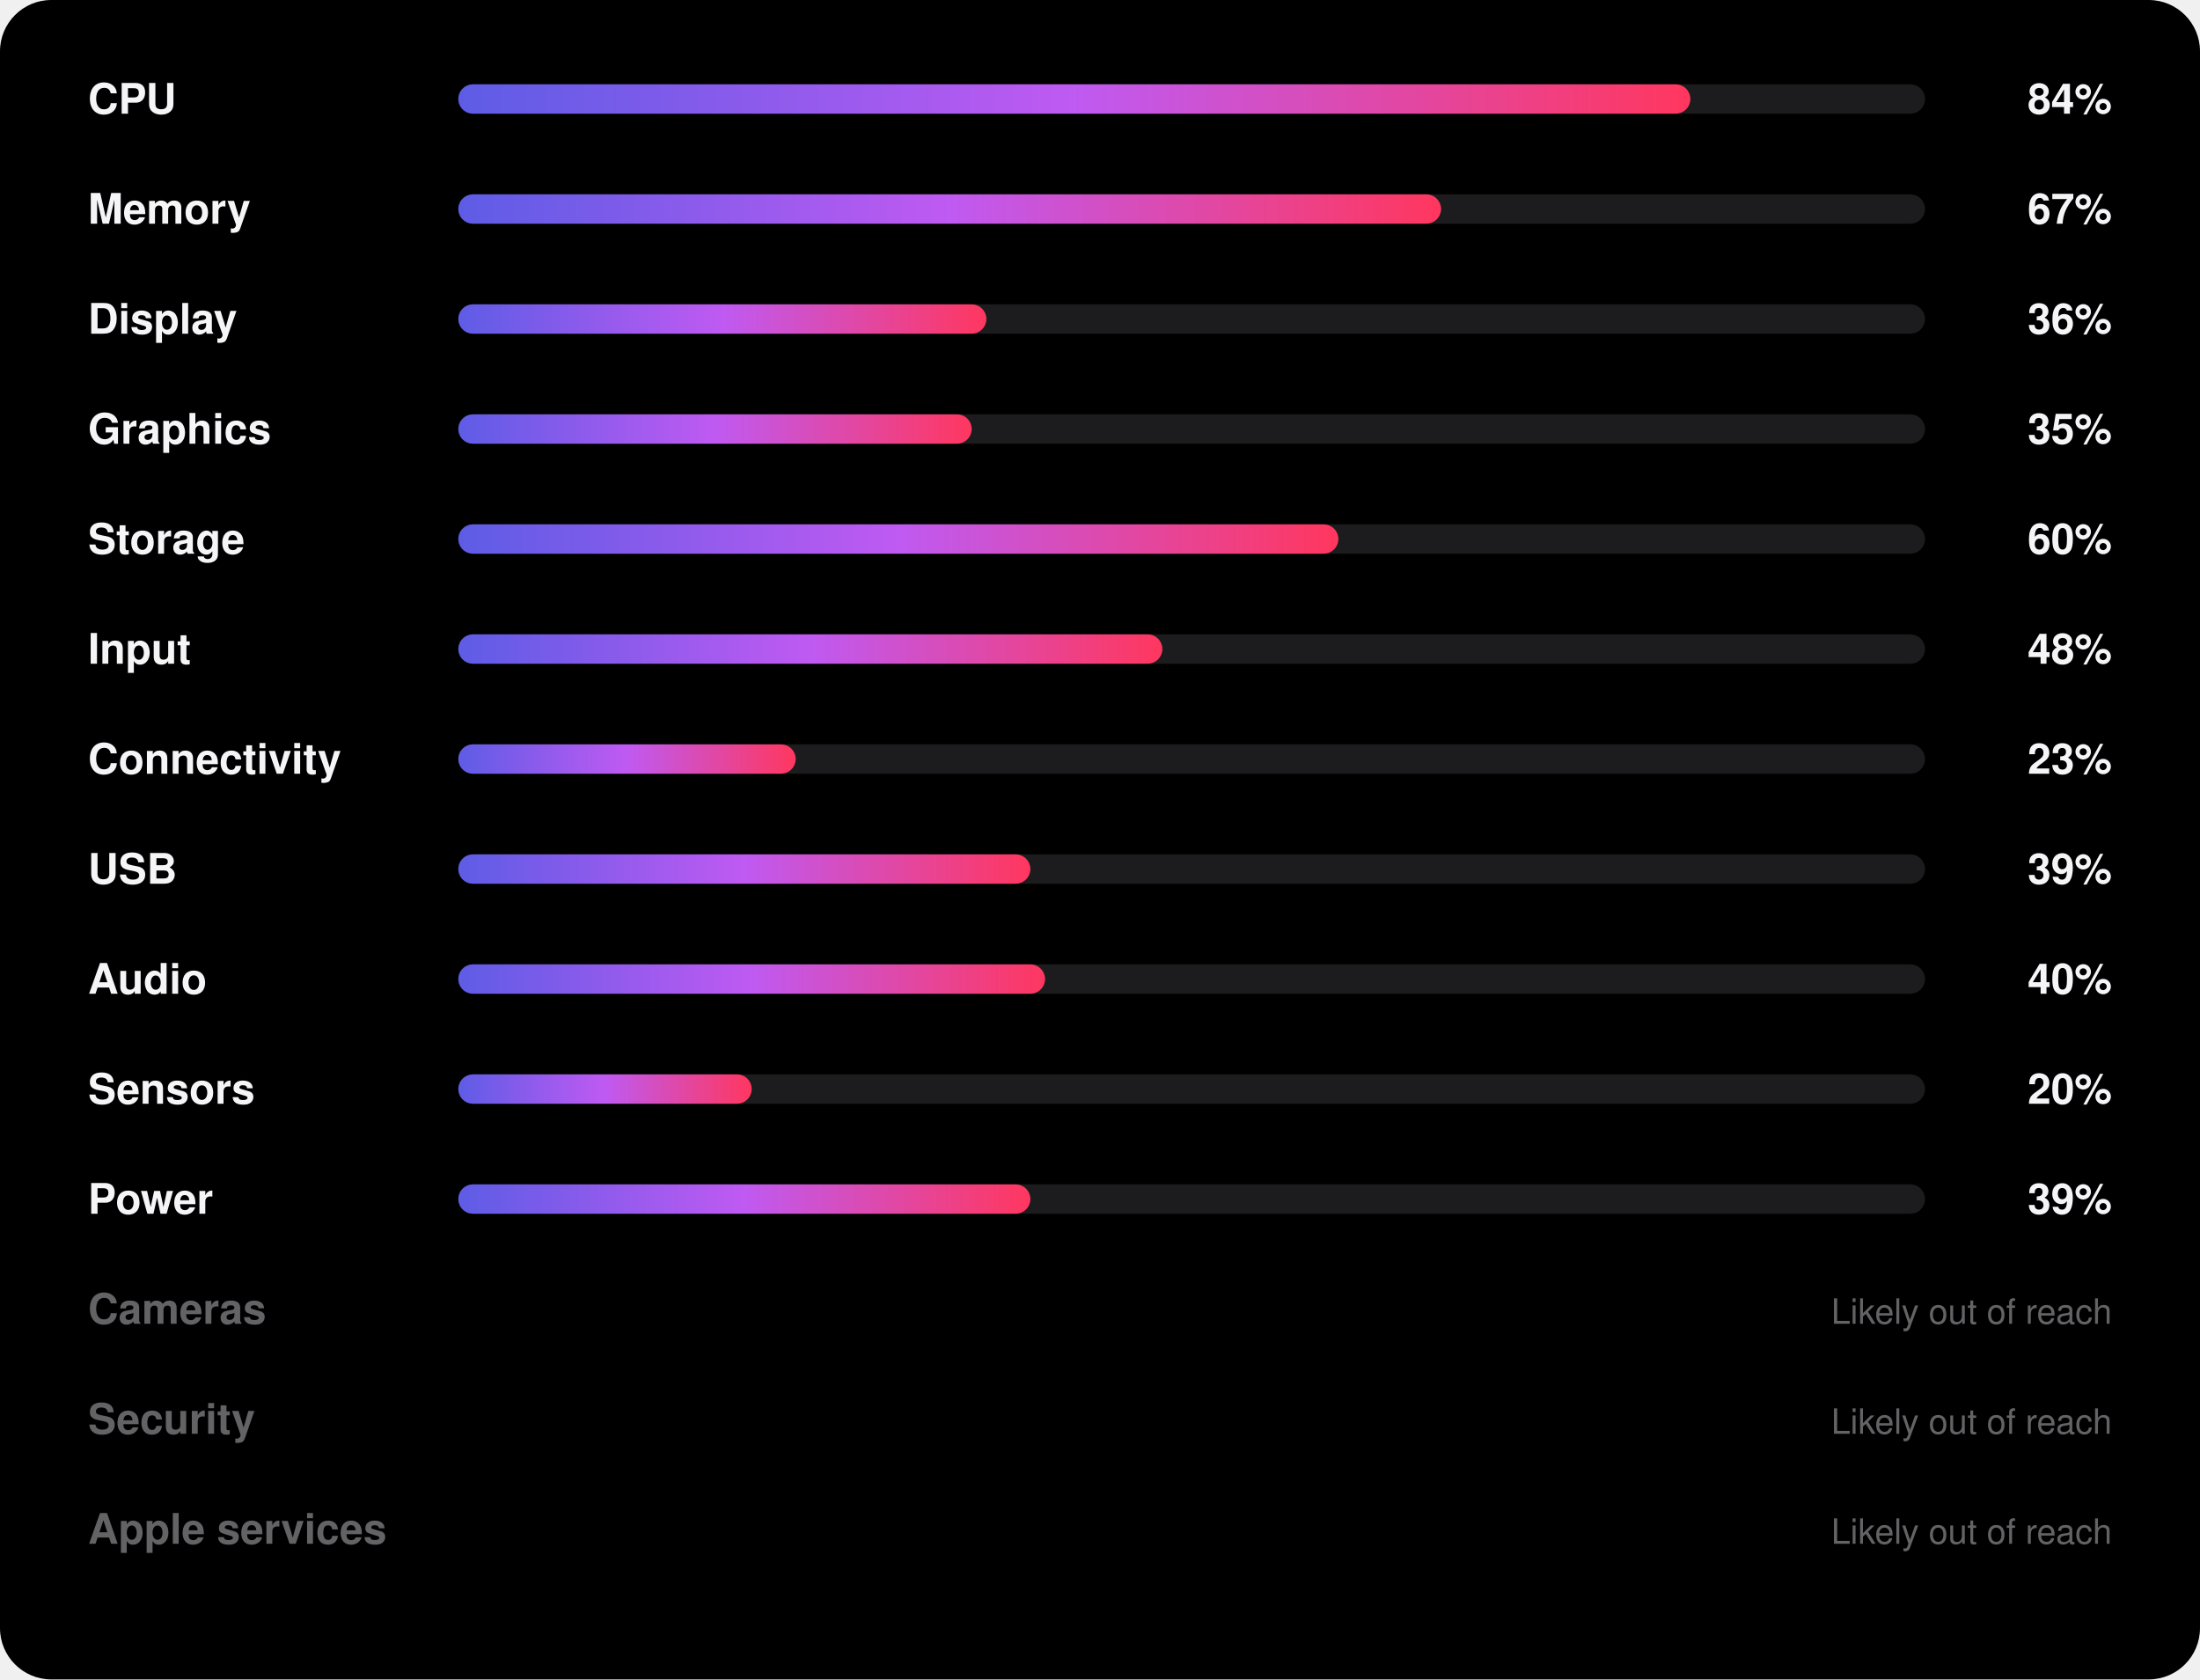
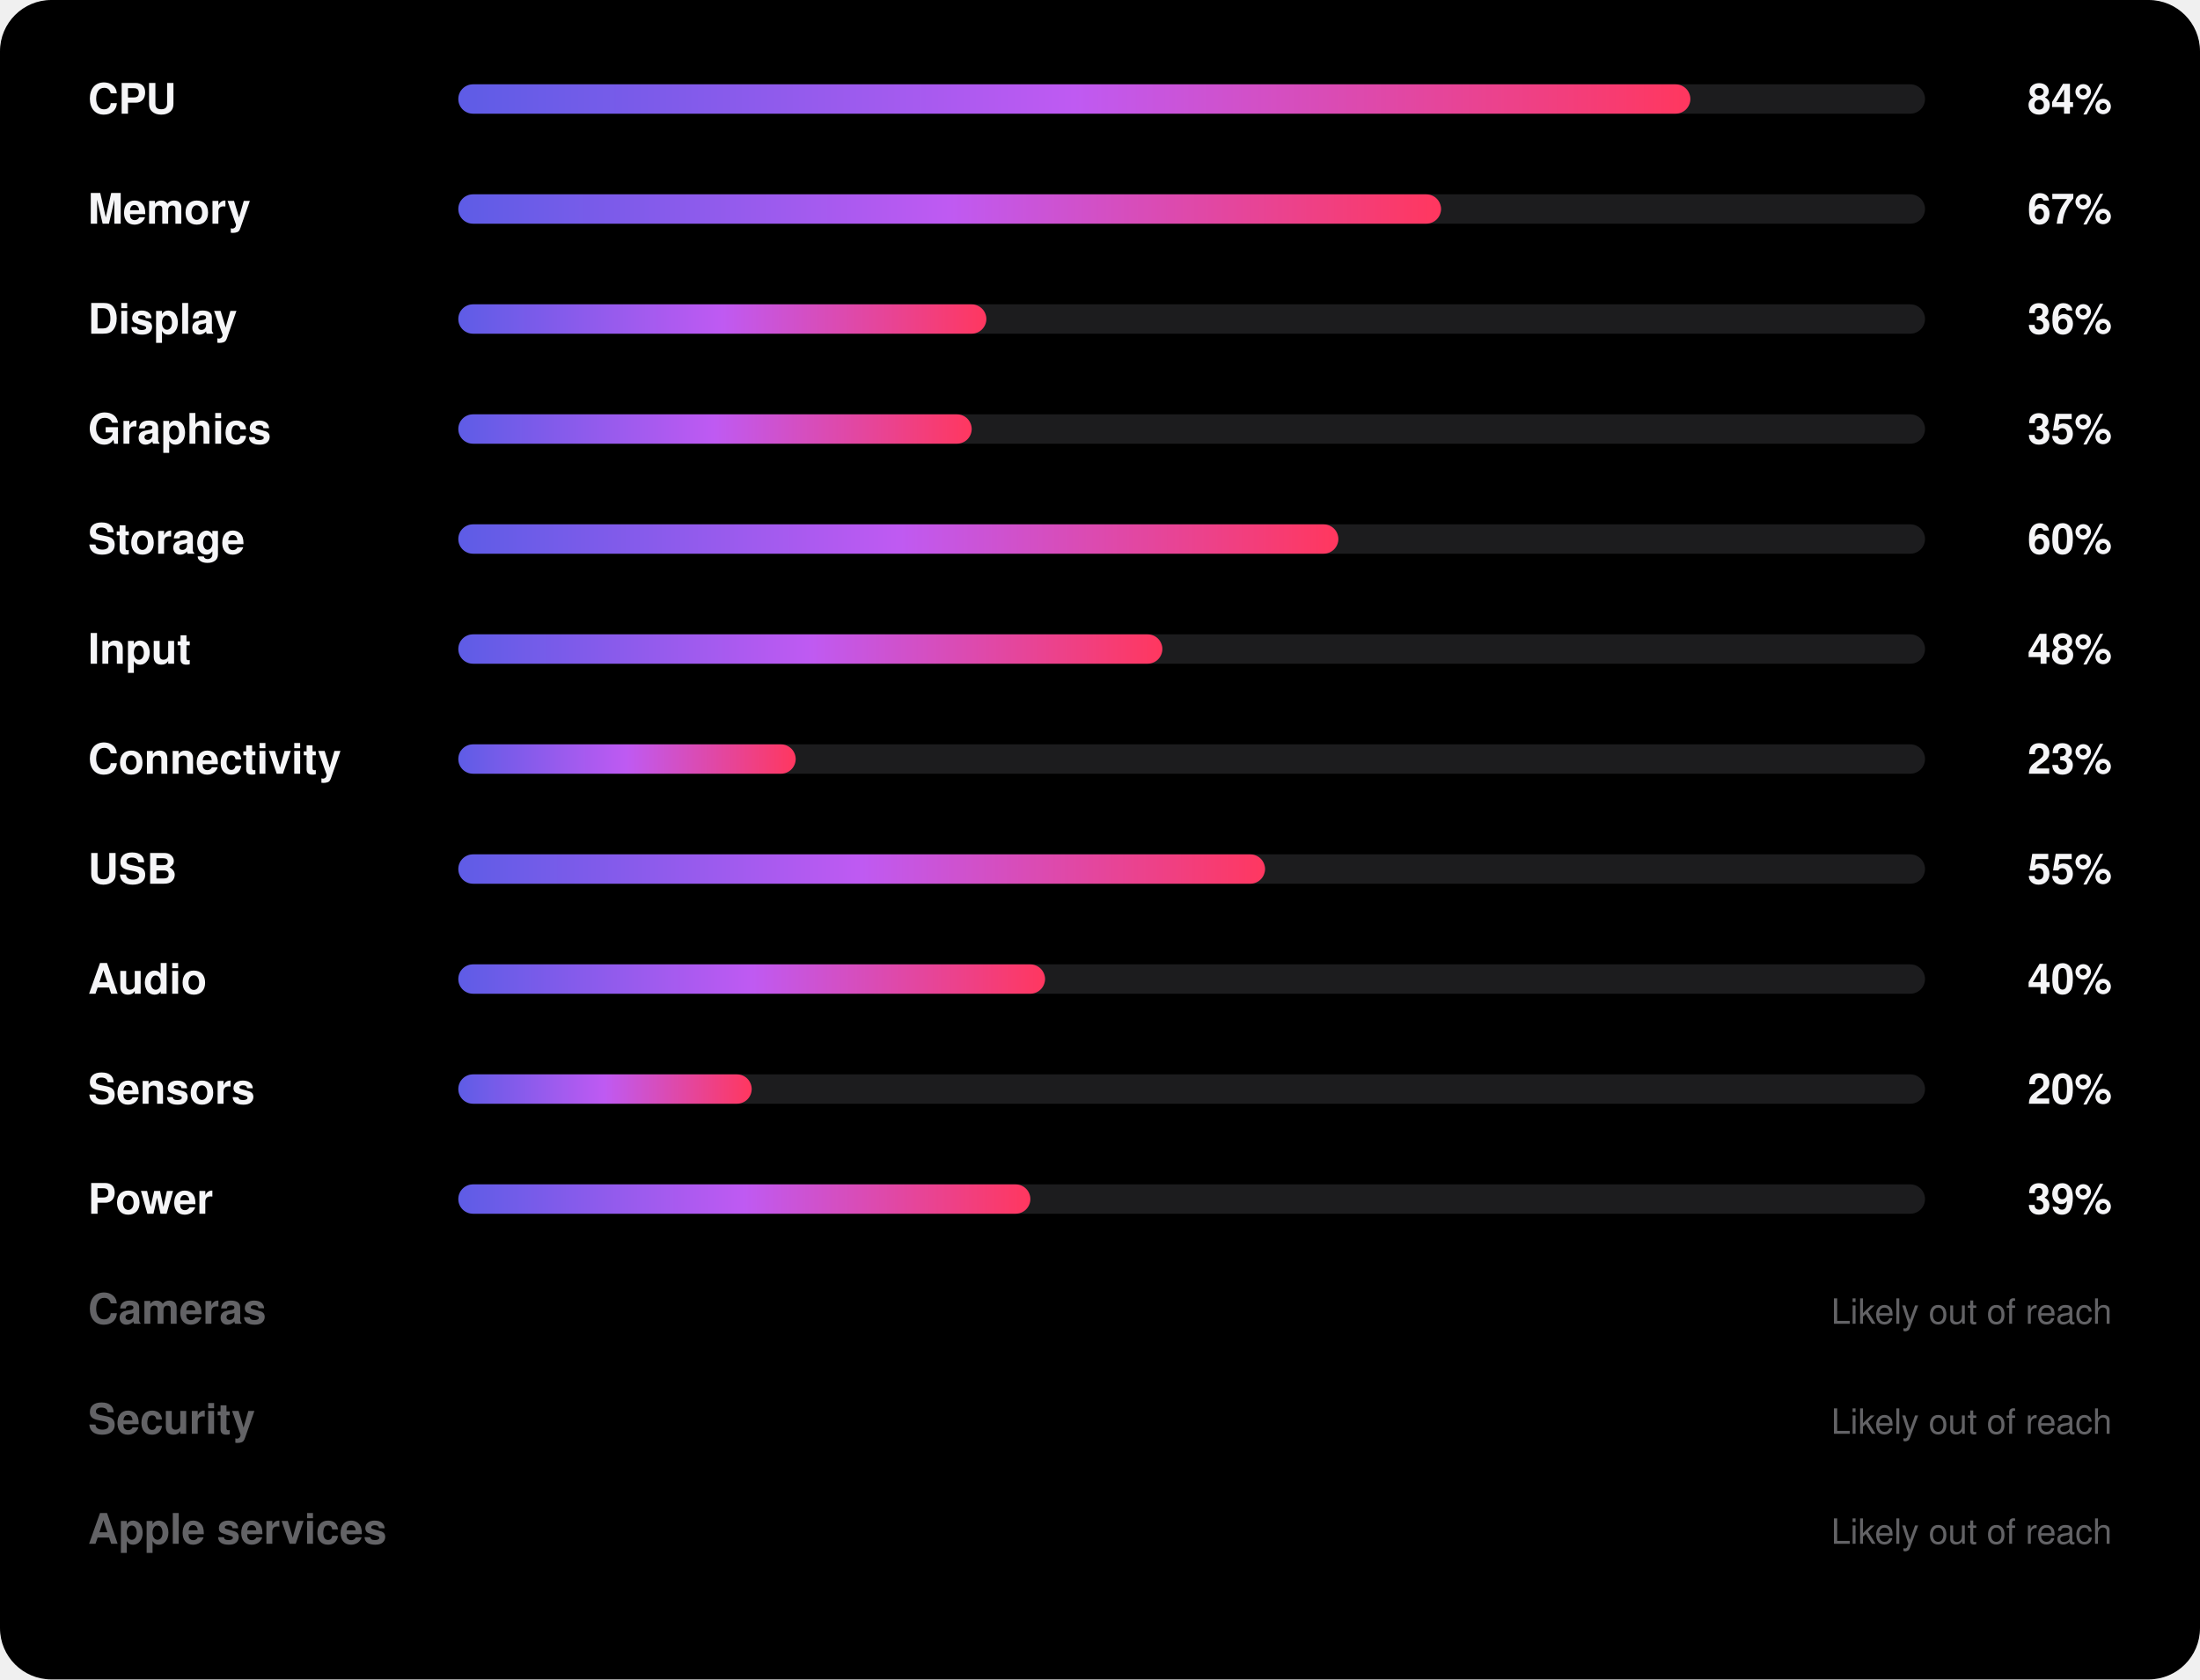
<svg xmlns="http://www.w3.org/2000/svg" viewBox="0 0 1200 916" role="img" aria-label="Progress by hardware block">
  <defs>
    <linearGradient id="g" x1="0" y1="0" x2="1" y2="0">
      <stop offset="0" stop-color="#5e5ce6" />
      <stop offset=".5" stop-color="#bf5af2" />
      <stop offset="1" stop-color="#ff375f" />
    </linearGradient>
  </defs>
  <rect width="1200" height="916" rx="28" fill="#000" />
  <text font-family="-apple-system,BlinkMacSystemFont,'SF Pro Display','Helvetica Neue',Helvetica,Arial,sans-serif" x="48" y="62" font-size="23" font-weight="600" fill="#f5f5f7">CPU</text>
  <rect x="250" y="46" width="800" height="16" rx="8" fill="#1c1c1e" />
  <clipPath id="c0">
    <rect x="250" y="46" width="672" height="16" rx="8" />
  </clipPath>
  <g clip-path="url(#c0)">
    <rect x="250" y="46" width="672" height="16" fill="url(#g)">
      <animate attributeName="width" values="0;0;672" keyTimes="0;0.000;1" calcMode="spline" keySplines="0 0 1 1;.2 .8 .2 1" dur="1.60s" fill="freeze" />
    </rect>
    <rect x="922" y="46" width="110" height="16" fill="#fff" opacity=".22">
      <animate attributeName="x" values="140;922" dur="3.2s" begin="1.60s" repeatCount="indefinite" />
    </rect>
  </g>
  <text font-family="-apple-system,BlinkMacSystemFont,'SF Pro Display','Helvetica Neue',Helvetica,Arial,sans-serif" x="1152" y="62" text-anchor="end" font-size="23" font-weight="600" fill="#f5f5f7">84%</text>
  <text font-family="-apple-system,BlinkMacSystemFont,'SF Pro Display','Helvetica Neue',Helvetica,Arial,sans-serif" x="48" y="122" font-size="23" font-weight="600" fill="#f5f5f7">Memory</text>
  <rect x="250" y="106" width="800" height="16" rx="8" fill="#1c1c1e" />
  <clipPath id="c1">
    <rect x="250" y="106" width="536" height="16" rx="8" />
  </clipPath>
  <g clip-path="url(#c1)">
    <rect x="250" y="106" width="536" height="16" fill="url(#g)">
      <animate attributeName="width" values="0;0;536" keyTimes="0;0.048;1" calcMode="spline" keySplines="0 0 1 1;.2 .8 .2 1" dur="1.68s" fill="freeze" />
    </rect>
    <rect x="786" y="106" width="110" height="16" fill="#fff" opacity=".22">
      <animate attributeName="x" values="140;786" dur="3.2s" begin="1.68s" repeatCount="indefinite" />
    </rect>
  </g>
  <text font-family="-apple-system,BlinkMacSystemFont,'SF Pro Display','Helvetica Neue',Helvetica,Arial,sans-serif" x="1152" y="122" text-anchor="end" font-size="23" font-weight="600" fill="#f5f5f7">67%</text>
  <text font-family="-apple-system,BlinkMacSystemFont,'SF Pro Display','Helvetica Neue',Helvetica,Arial,sans-serif" x="48" y="182" font-size="23" font-weight="600" fill="#f5f5f7">Display</text>
  <rect x="250" y="166" width="800" height="16" rx="8" fill="#1c1c1e" />
  <clipPath id="c2">
    <rect x="250" y="166" width="288" height="16" rx="8" />
  </clipPath>
  <g clip-path="url(#c2)">
    <rect x="250" y="166" width="288" height="16" fill="url(#g)">
      <animate attributeName="width" values="0;0;288" keyTimes="0;0.091;1" calcMode="spline" keySplines="0 0 1 1;.2 .8 .2 1" dur="1.76s" fill="freeze" />
    </rect>
    <rect x="538" y="166" width="110" height="16" fill="#fff" opacity=".22">
      <animate attributeName="x" values="140;538" dur="3.2s" begin="1.76s" repeatCount="indefinite" />
    </rect>
  </g>
  <text font-family="-apple-system,BlinkMacSystemFont,'SF Pro Display','Helvetica Neue',Helvetica,Arial,sans-serif" x="1152" y="182" text-anchor="end" font-size="23" font-weight="600" fill="#f5f5f7">36%</text>
  <text font-family="-apple-system,BlinkMacSystemFont,'SF Pro Display','Helvetica Neue',Helvetica,Arial,sans-serif" x="48" y="242" font-size="23" font-weight="600" fill="#f5f5f7">Graphics</text>
  <rect x="250" y="226" width="800" height="16" rx="8" fill="#1c1c1e" />
  <clipPath id="c3">
    <rect x="250" y="226" width="280" height="16" rx="8" />
  </clipPath>
  <g clip-path="url(#c3)">
    <rect x="250" y="226" width="280" height="16" fill="url(#g)">
      <animate attributeName="width" values="0;0;280" keyTimes="0;0.130;1" calcMode="spline" keySplines="0 0 1 1;.2 .8 .2 1" dur="1.84s" fill="freeze" />
    </rect>
    <rect x="530" y="226" width="110" height="16" fill="#fff" opacity=".22">
      <animate attributeName="x" values="140;530" dur="3.2s" begin="1.84s" repeatCount="indefinite" />
    </rect>
  </g>
  <text font-family="-apple-system,BlinkMacSystemFont,'SF Pro Display','Helvetica Neue',Helvetica,Arial,sans-serif" x="1152" y="242" text-anchor="end" font-size="23" font-weight="600" fill="#f5f5f7">35%</text>
  <text font-family="-apple-system,BlinkMacSystemFont,'SF Pro Display','Helvetica Neue',Helvetica,Arial,sans-serif" x="48" y="302" font-size="23" font-weight="600" fill="#f5f5f7">Storage</text>
  <rect x="250" y="286" width="800" height="16" rx="8" fill="#1c1c1e" />
  <clipPath id="c4">
    <rect x="250" y="286" width="480" height="16" rx="8" />
  </clipPath>
  <g clip-path="url(#c4)">
    <rect x="250" y="286" width="480" height="16" fill="url(#g)">
      <animate attributeName="width" values="0;0;480" keyTimes="0;0.167;1" calcMode="spline" keySplines="0 0 1 1;.2 .8 .2 1" dur="1.92s" fill="freeze" />
    </rect>
    <rect x="730" y="286" width="110" height="16" fill="#fff" opacity=".22">
      <animate attributeName="x" values="140;730" dur="3.2s" begin="1.92s" repeatCount="indefinite" />
    </rect>
  </g>
  <text font-family="-apple-system,BlinkMacSystemFont,'SF Pro Display','Helvetica Neue',Helvetica,Arial,sans-serif" x="1152" y="302" text-anchor="end" font-size="23" font-weight="600" fill="#f5f5f7">60%</text>
  <text font-family="-apple-system,BlinkMacSystemFont,'SF Pro Display','Helvetica Neue',Helvetica,Arial,sans-serif" x="48" y="362" font-size="23" font-weight="600" fill="#f5f5f7">Input</text>
  <rect x="250" y="346" width="800" height="16" rx="8" fill="#1c1c1e" />
  <clipPath id="c5">
    <rect x="250" y="346" width="384" height="16" rx="8" />
  </clipPath>
  <g clip-path="url(#c5)">
    <rect x="250" y="346" width="384" height="16" fill="url(#g)">
      <animate attributeName="width" values="0;0;384" keyTimes="0;0.200;1" calcMode="spline" keySplines="0 0 1 1;.2 .8 .2 1" dur="2.00s" fill="freeze" />
    </rect>
    <rect x="634" y="346" width="110" height="16" fill="#fff" opacity=".22">
      <animate attributeName="x" values="140;634" dur="3.2s" begin="2.00s" repeatCount="indefinite" />
    </rect>
  </g>
  <text font-family="-apple-system,BlinkMacSystemFont,'SF Pro Display','Helvetica Neue',Helvetica,Arial,sans-serif" x="1152" y="362" text-anchor="end" font-size="23" font-weight="600" fill="#f5f5f7">48%</text>
  <text font-family="-apple-system,BlinkMacSystemFont,'SF Pro Display','Helvetica Neue',Helvetica,Arial,sans-serif" x="48" y="422" font-size="23" font-weight="600" fill="#f5f5f7">Connectivity</text>
  <rect x="250" y="406" width="800" height="16" rx="8" fill="#1c1c1e" />
  <clipPath id="c6">
    <rect x="250" y="406" width="184" height="16" rx="8" />
  </clipPath>
  <g clip-path="url(#c6)">
    <rect x="250" y="406" width="184" height="16" fill="url(#g)">
      <animate attributeName="width" values="0;0;184" keyTimes="0;0.231;1" calcMode="spline" keySplines="0 0 1 1;.2 .8 .2 1" dur="2.08s" fill="freeze" />
    </rect>
    <rect x="434" y="406" width="110" height="16" fill="#fff" opacity=".22">
      <animate attributeName="x" values="140;434" dur="3.2s" begin="2.08s" repeatCount="indefinite" />
    </rect>
  </g>
  <text font-family="-apple-system,BlinkMacSystemFont,'SF Pro Display','Helvetica Neue',Helvetica,Arial,sans-serif" x="1152" y="422" text-anchor="end" font-size="23" font-weight="600" fill="#f5f5f7">23%</text>
  <text font-family="-apple-system,BlinkMacSystemFont,'SF Pro Display','Helvetica Neue',Helvetica,Arial,sans-serif" x="48" y="482" font-size="23" font-weight="600" fill="#f5f5f7">USB</text>
  <rect x="250" y="466" width="800" height="16" rx="8" fill="#1c1c1e" />
  <clipPath id="c7">
-     <rect x="250" y="466" width="312" height="16" rx="8" />
+     <rect x="250" y="466" width="440" height="16" rx="8" />
  </clipPath>
  <g clip-path="url(#c7)">
-     <rect x="250" y="466" width="312" height="16" fill="url(#g)">
-       <animate attributeName="width" values="0;0;312" keyTimes="0;0.259;1" calcMode="spline" keySplines="0 0 1 1;.2 .8 .2 1" dur="2.16s" fill="freeze" />
+     <rect x="250" y="466" width="440" height="16" fill="url(#g)">
+       <animate attributeName="width" values="0;0;440" keyTimes="0;0.259;1" calcMode="spline" keySplines="0 0 1 1;.2 .8 .2 1" dur="2.16s" fill="freeze" />
    </rect>
-     <rect x="562" y="466" width="110" height="16" fill="#fff" opacity=".22">
-       <animate attributeName="x" values="140;562" dur="3.2s" begin="2.16s" repeatCount="indefinite" />
+     <rect x="690" y="466" width="110" height="16" fill="#fff" opacity=".22">
+       <animate attributeName="x" values="140;690" dur="3.2s" begin="2.16s" repeatCount="indefinite" />
    </rect>
  </g>
-   <text font-family="-apple-system,BlinkMacSystemFont,'SF Pro Display','Helvetica Neue',Helvetica,Arial,sans-serif" x="1152" y="482" text-anchor="end" font-size="23" font-weight="600" fill="#f5f5f7">39%</text>
+   <text font-family="-apple-system,BlinkMacSystemFont,'SF Pro Display','Helvetica Neue',Helvetica,Arial,sans-serif" x="1152" y="482" text-anchor="end" font-size="23" font-weight="600" fill="#f5f5f7">55%</text>
  <text font-family="-apple-system,BlinkMacSystemFont,'SF Pro Display','Helvetica Neue',Helvetica,Arial,sans-serif" x="48" y="542" font-size="23" font-weight="600" fill="#f5f5f7">Audio</text>
  <rect x="250" y="526" width="800" height="16" rx="8" fill="#1c1c1e" />
  <clipPath id="c8">
    <rect x="250" y="526" width="320" height="16" rx="8" />
  </clipPath>
  <g clip-path="url(#c8)">
    <rect x="250" y="526" width="320" height="16" fill="url(#g)">
      <animate attributeName="width" values="0;0;320" keyTimes="0;0.286;1" calcMode="spline" keySplines="0 0 1 1;.2 .8 .2 1" dur="2.24s" fill="freeze" />
    </rect>
    <rect x="570" y="526" width="110" height="16" fill="#fff" opacity=".22">
      <animate attributeName="x" values="140;570" dur="3.2s" begin="2.24s" repeatCount="indefinite" />
    </rect>
  </g>
  <text font-family="-apple-system,BlinkMacSystemFont,'SF Pro Display','Helvetica Neue',Helvetica,Arial,sans-serif" x="1152" y="542" text-anchor="end" font-size="23" font-weight="600" fill="#f5f5f7">40%</text>
  <text font-family="-apple-system,BlinkMacSystemFont,'SF Pro Display','Helvetica Neue',Helvetica,Arial,sans-serif" x="48" y="602" font-size="23" font-weight="600" fill="#f5f5f7">Sensors</text>
  <rect x="250" y="586" width="800" height="16" rx="8" fill="#1c1c1e" />
  <clipPath id="c9">
    <rect x="250" y="586" width="160" height="16" rx="8" />
  </clipPath>
  <g clip-path="url(#c9)">
    <rect x="250" y="586" width="160" height="16" fill="url(#g)">
      <animate attributeName="width" values="0;0;160" keyTimes="0;0.310;1" calcMode="spline" keySplines="0 0 1 1;.2 .8 .2 1" dur="2.32s" fill="freeze" />
    </rect>
    <rect x="410" y="586" width="110" height="16" fill="#fff" opacity=".22">
      <animate attributeName="x" values="140;410" dur="3.2s" begin="2.32s" repeatCount="indefinite" />
    </rect>
  </g>
  <text font-family="-apple-system,BlinkMacSystemFont,'SF Pro Display','Helvetica Neue',Helvetica,Arial,sans-serif" x="1152" y="602" text-anchor="end" font-size="23" font-weight="600" fill="#f5f5f7">20%</text>
  <text font-family="-apple-system,BlinkMacSystemFont,'SF Pro Display','Helvetica Neue',Helvetica,Arial,sans-serif" x="48" y="662" font-size="23" font-weight="600" fill="#f5f5f7">Power</text>
  <rect x="250" y="646" width="800" height="16" rx="8" fill="#1c1c1e" />
  <clipPath id="c10">
    <rect x="250" y="646" width="312" height="16" rx="8" />
  </clipPath>
  <g clip-path="url(#c10)">
    <rect x="250" y="646" width="312" height="16" fill="url(#g)">
      <animate attributeName="width" values="0;0;312" keyTimes="0;0.333;1" calcMode="spline" keySplines="0 0 1 1;.2 .8 .2 1" dur="2.40s" fill="freeze" />
    </rect>
    <rect x="562" y="646" width="110" height="16" fill="#fff" opacity=".22">
      <animate attributeName="x" values="140;562" dur="3.2s" begin="2.40s" repeatCount="indefinite" />
    </rect>
  </g>
  <text font-family="-apple-system,BlinkMacSystemFont,'SF Pro Display','Helvetica Neue',Helvetica,Arial,sans-serif" x="1152" y="662" text-anchor="end" font-size="23" font-weight="600" fill="#f5f5f7">39%</text>
  <text font-family="-apple-system,BlinkMacSystemFont,'SF Pro Display','Helvetica Neue',Helvetica,Arial,sans-serif" x="48" y="722" font-size="23" font-weight="600" fill="#636366">Cameras</text>
  <text font-family="-apple-system,BlinkMacSystemFont,'SF Pro Display','Helvetica Neue',Helvetica,Arial,sans-serif" x="1152" y="722" text-anchor="end" font-size="19" fill="#636366">Likely out of reach</text>
  <text font-family="-apple-system,BlinkMacSystemFont,'SF Pro Display','Helvetica Neue',Helvetica,Arial,sans-serif" x="48" y="782" font-size="23" font-weight="600" fill="#636366">Security</text>
  <text font-family="-apple-system,BlinkMacSystemFont,'SF Pro Display','Helvetica Neue',Helvetica,Arial,sans-serif" x="1152" y="782" text-anchor="end" font-size="19" fill="#636366">Likely out of reach</text>
  <text font-family="-apple-system,BlinkMacSystemFont,'SF Pro Display','Helvetica Neue',Helvetica,Arial,sans-serif" x="48" y="842" font-size="23" font-weight="600" fill="#636366">Apple services</text>
  <text font-family="-apple-system,BlinkMacSystemFont,'SF Pro Display','Helvetica Neue',Helvetica,Arial,sans-serif" x="1152" y="842" text-anchor="end" font-size="19" fill="#636366">Likely out of reach</text>
</svg>
